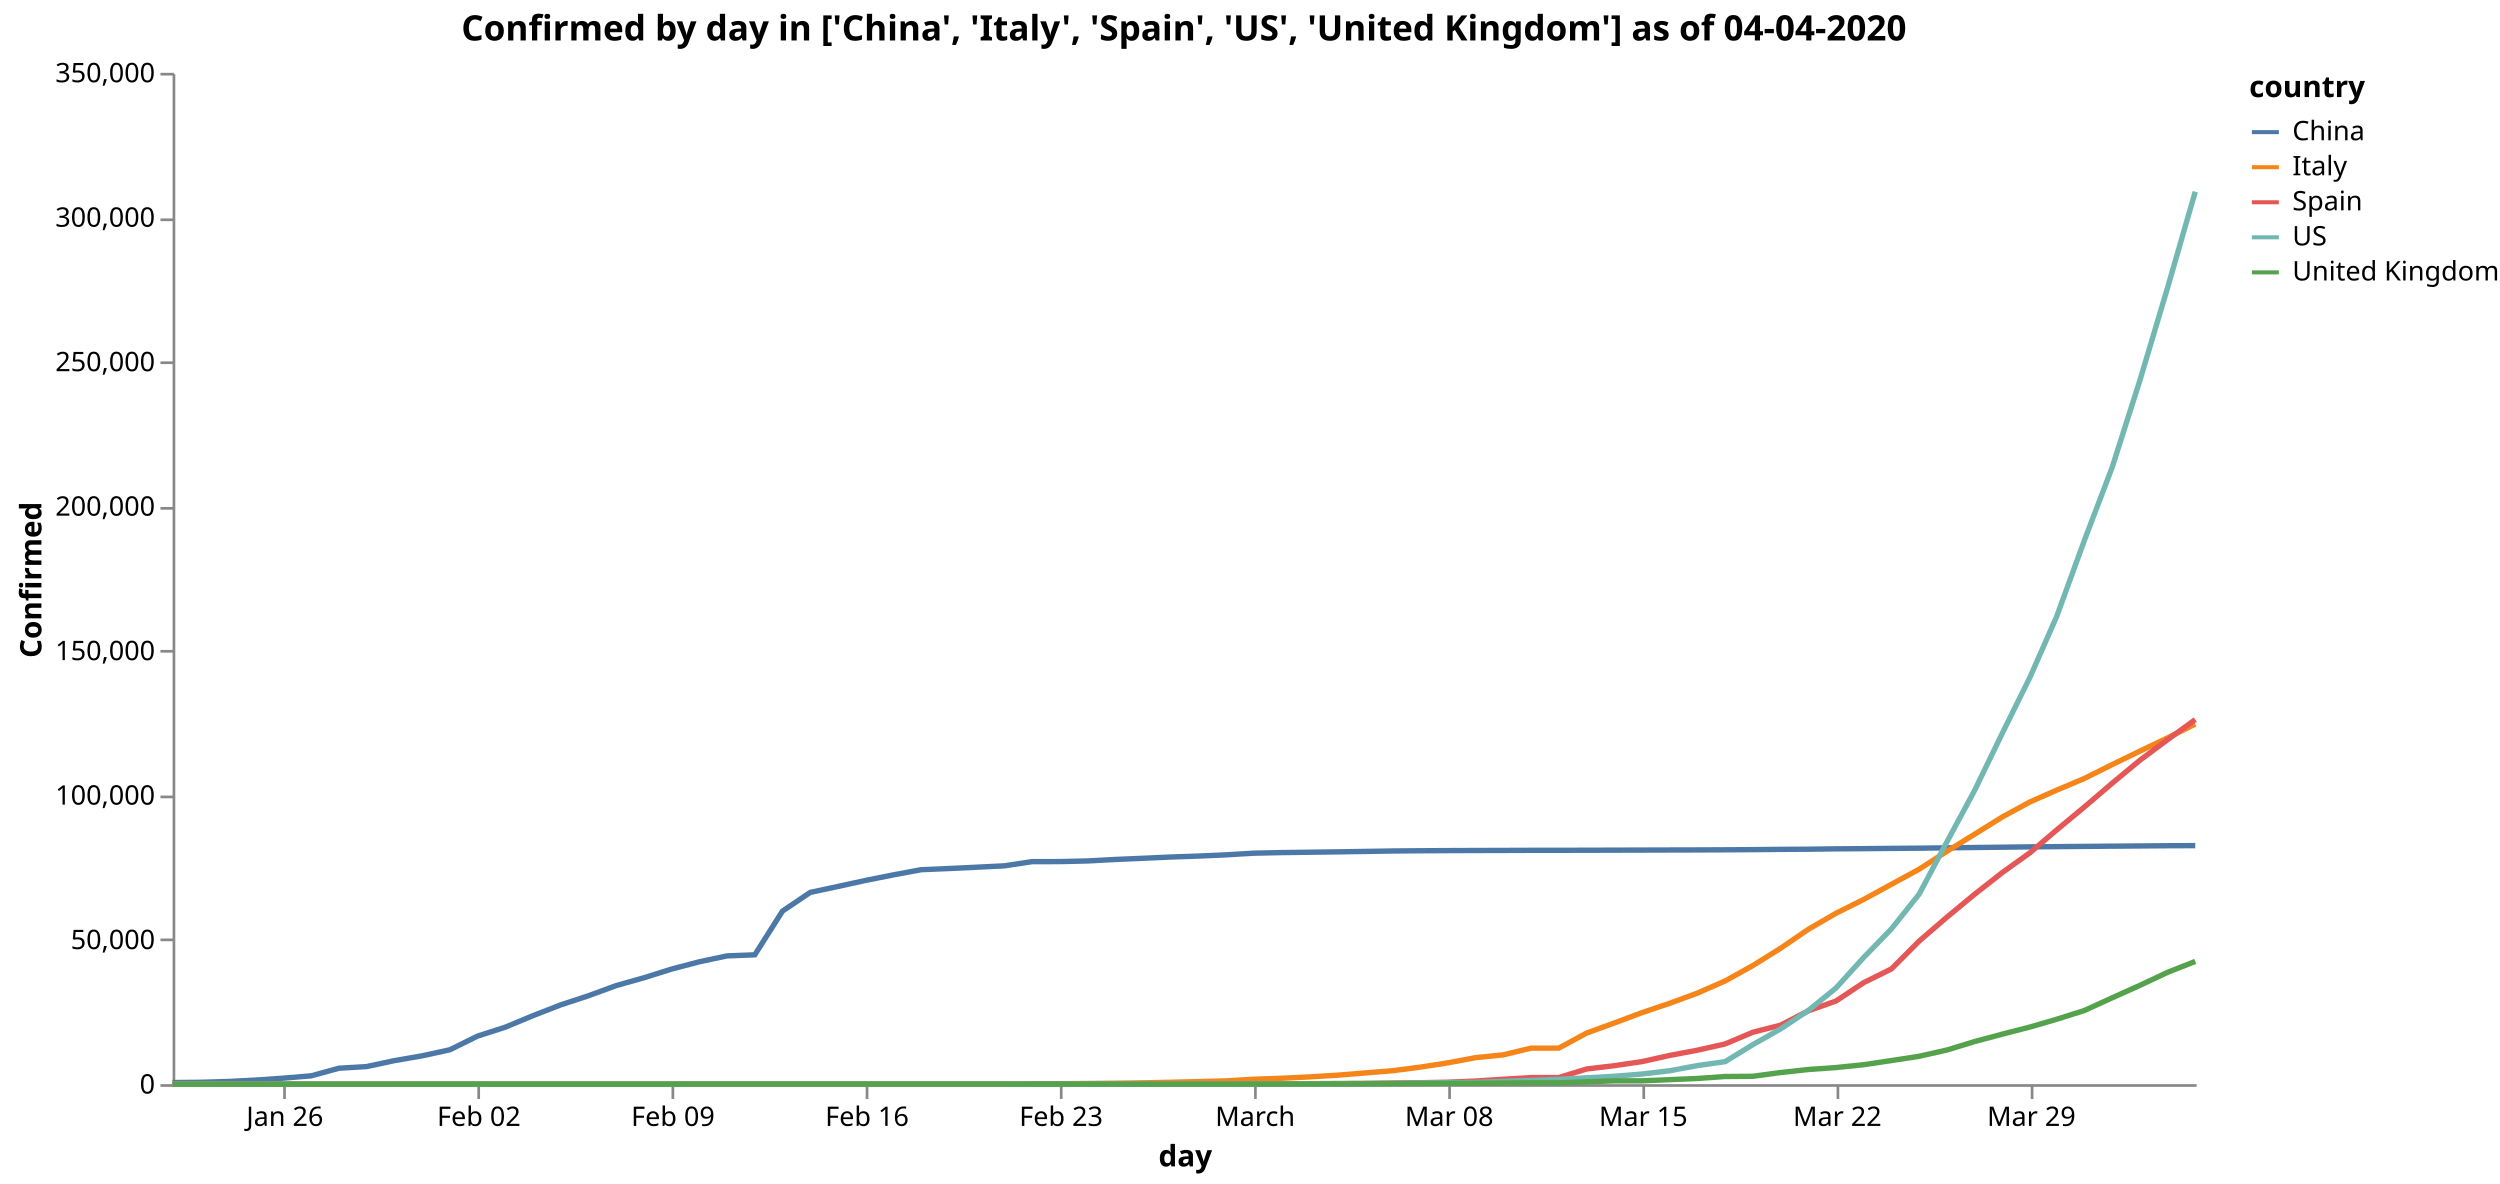
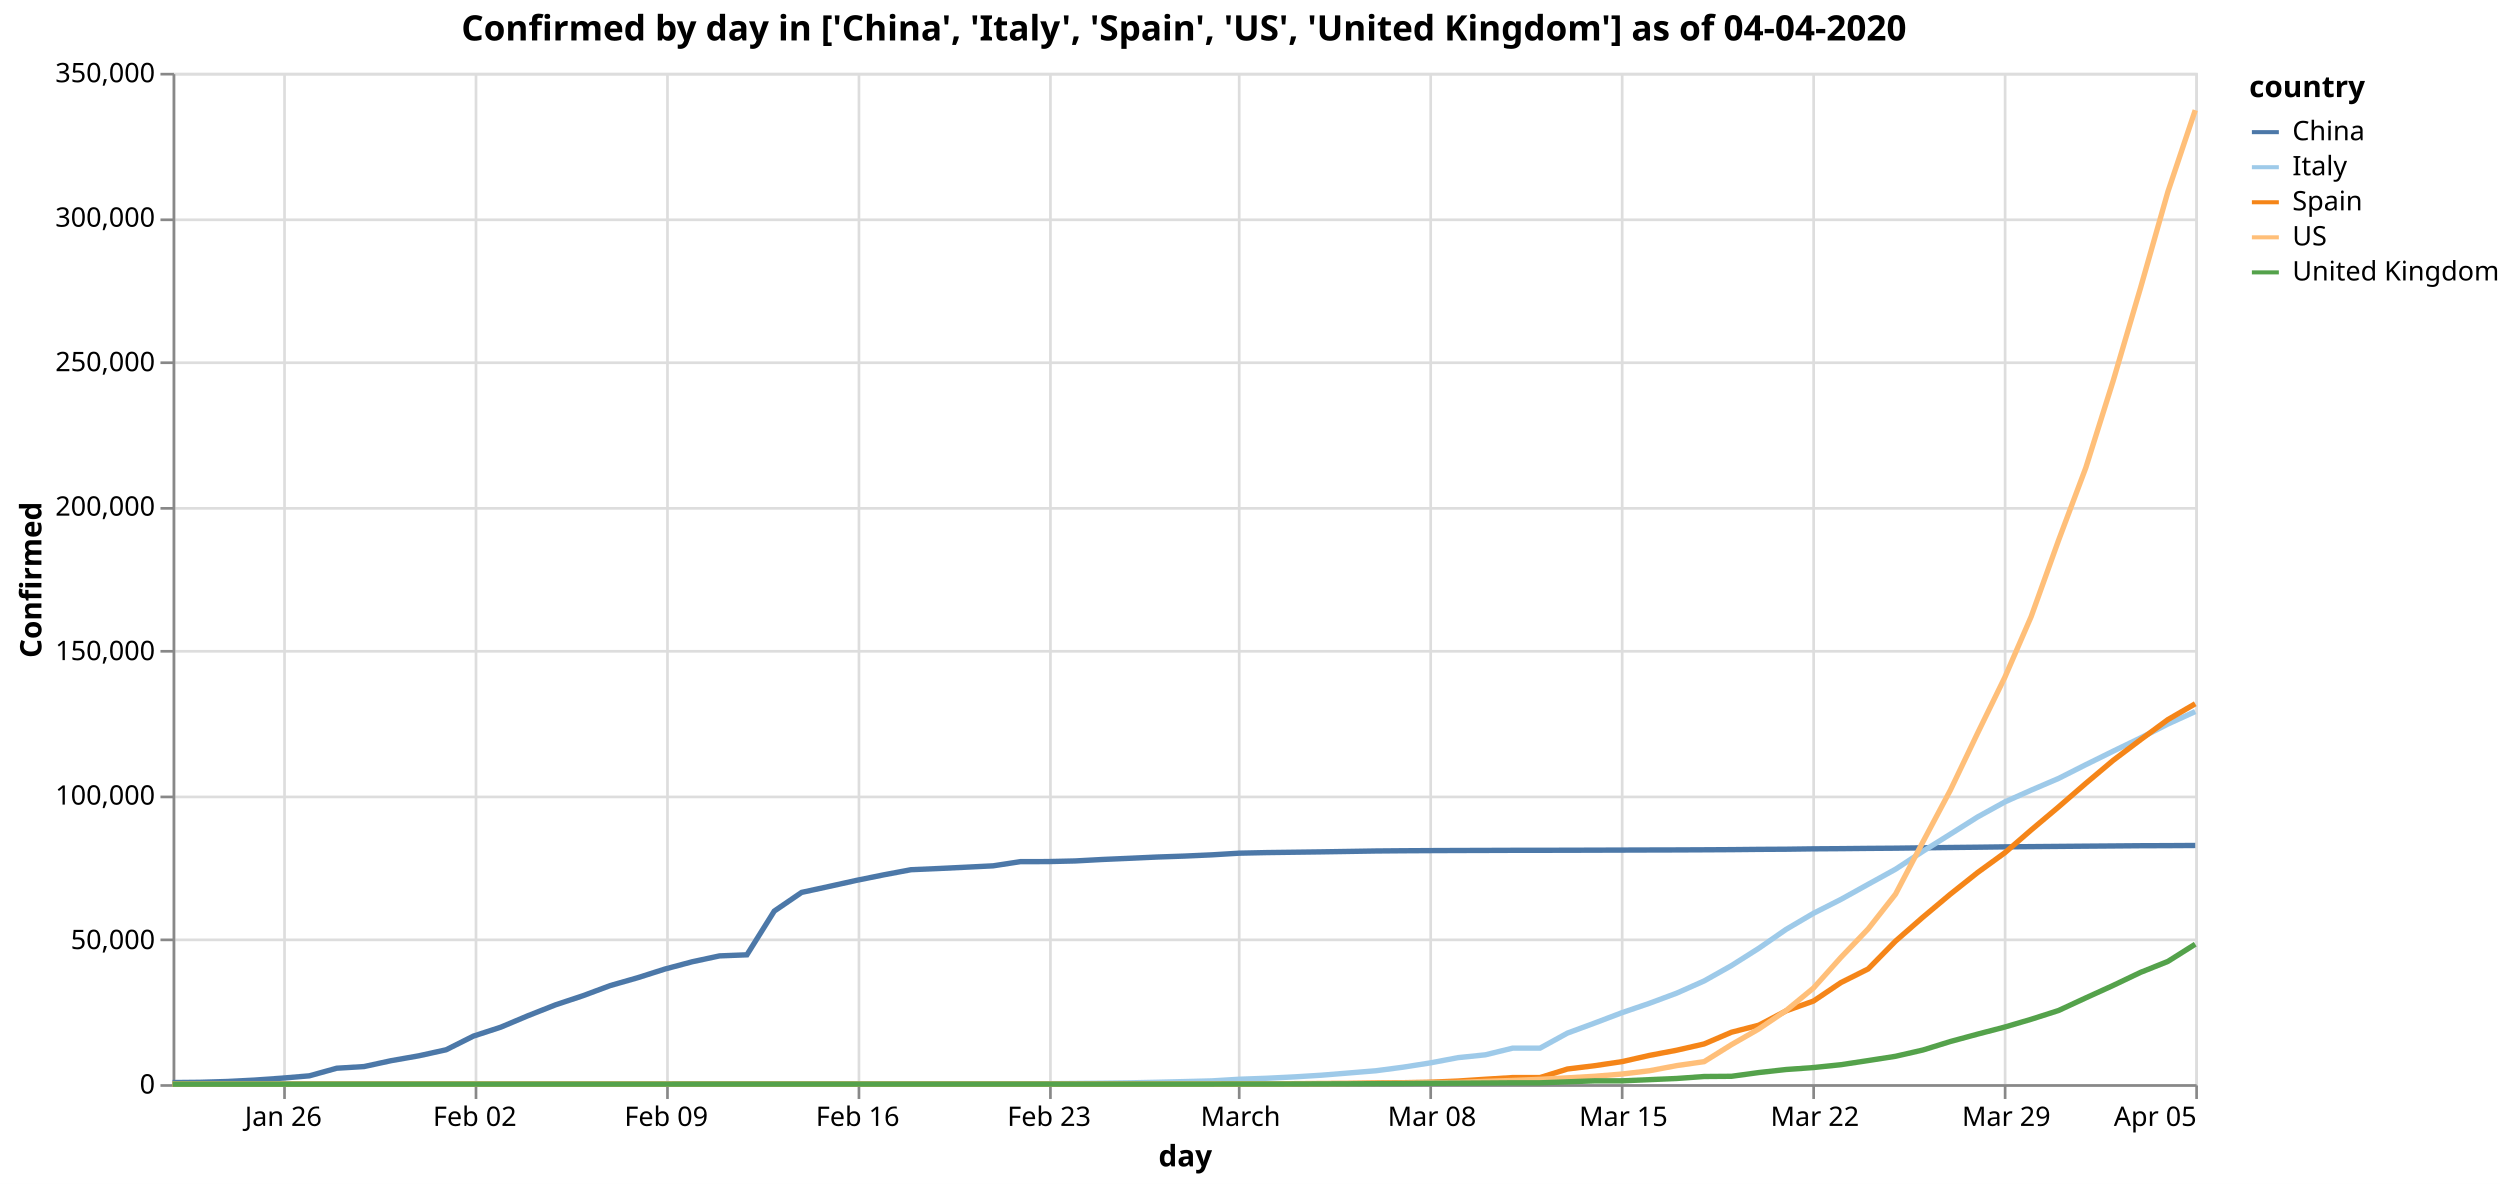
<svg xmlns="http://www.w3.org/2000/svg" class="marks" width="927" height="439" viewBox="0 0 927 439" version="1.1">
  <rect width="927" height="439" style="fill: white;" />
  <g transform="translate(64,27)">
    <g class="mark-group role-frame root">
      <g transform="translate(0,0)">
-         <path class="background" d="M0,0h750v375h-750Z" style="fill: none; stroke: #ddd; stroke-width: 0;" />
+         <path class="background" d="M0.5,0.5h750v375h-750Z" style="fill: none; stroke: #ddd;" />
        <g>
+           <g class="mark-group role-axis">
+             <g transform="translate(0.5,375.5)">
+               <path class="background" d="M0,0h0v0h0Z" style="pointer-events: none; fill: none;" />
+               <g>
+                 <g class="mark-rule role-axis-grid" style="pointer-events: none;">
+                   <line transform="translate(41,-375)" x2="0" y2="375" style="fill: none; stroke: #ddd; stroke-width: 1; opacity: 1;" />
+                   <line transform="translate(112,-375)" x2="0" y2="375" style="fill: none; stroke: #ddd; stroke-width: 1; opacity: 1;" />
+                   <line transform="translate(183,-375)" x2="0" y2="375" style="fill: none; stroke: #ddd; stroke-width: 1; opacity: 1;" />
+                   <line transform="translate(254,-375)" x2="0" y2="375" style="fill: none; stroke: #ddd; stroke-width: 1; opacity: 1;" />
+                   <line transform="translate(325,-375)" x2="0" y2="375" style="fill: none; stroke: #ddd; stroke-width: 1; opacity: 1;" />
+                   <line transform="translate(395,-375)" x2="0" y2="375" style="fill: none; stroke: #ddd; stroke-width: 1; opacity: 1;" />
+                   <line transform="translate(466,-375)" x2="0" y2="375" style="fill: none; stroke: #ddd; stroke-width: 1; opacity: 1;" />
+                   <line transform="translate(537,-375)" x2="0" y2="375" style="fill: none; stroke: #ddd; stroke-width: 1; opacity: 1;" />
+                   <line transform="translate(608,-375)" x2="0" y2="375" style="fill: none; stroke: #ddd; stroke-width: 1; opacity: 1;" />
+                   <line transform="translate(679,-375)" x2="0" y2="375" style="fill: none; stroke: #ddd; stroke-width: 1; opacity: 1;" />
+                   <line transform="translate(750,-375)" x2="0" y2="375" style="fill: none; stroke: #ddd; stroke-width: 1; opacity: 1;" />
+                 </g>
+               </g>
+               <path class="foreground" d="" style="pointer-events: none; display: none; fill: none;" />
+             </g>
+           </g>
+           <g class="mark-group role-axis">
+             <g transform="translate(0.5,0.5)">
+               <path class="background" d="M0,0h0v0h0Z" style="pointer-events: none; fill: none;" />
+               <g>
+                 <g class="mark-rule role-axis-grid" style="pointer-events: none;">
+                   <line transform="translate(0,375)" x2="750" y2="0" style="fill: none; stroke: #ddd; stroke-width: 1; opacity: 1;" />
+                   <line transform="translate(0,321)" x2="750" y2="0" style="fill: none; stroke: #ddd; stroke-width: 1; opacity: 1;" />
+                   <line transform="translate(0,268)" x2="750" y2="0" style="fill: none; stroke: #ddd; stroke-width: 1; opacity: 1;" />
+                   <line transform="translate(0,214)" x2="750" y2="0" style="fill: none; stroke: #ddd; stroke-width: 1; opacity: 1;" />
+                   <line transform="translate(0,161)" x2="750" y2="0" style="fill: none; stroke: #ddd; stroke-width: 1; opacity: 1;" />
+                   <line transform="translate(0,107)" x2="750" y2="0" style="fill: none; stroke: #ddd; stroke-width: 1; opacity: 1;" />
+                   <line transform="translate(0,54)" x2="750" y2="0" style="fill: none; stroke: #ddd; stroke-width: 1; opacity: 1;" />
+                   <line transform="translate(0,0)" x2="750" y2="0" style="fill: none; stroke: #ddd; stroke-width: 1; opacity: 1;" />
+                 </g>
+               </g>
+               <path class="foreground" d="" style="pointer-events: none; display: none; fill: none;" />
+             </g>
+           </g>
          <g class="mark-group role-axis">
            <g transform="translate(0.5,375.5)">
              <path class="background" d="M0,0h0v0h0Z" style="pointer-events: none; fill: none;" />
              <g>
                <g class="mark-rule role-axis-tick" style="pointer-events: none;">
                  <line transform="translate(41,0)" x2="0" y2="5" style="fill: none; stroke: #888; stroke-width: 1; opacity: 1;" />
-                   <line transform="translate(113,0)" x2="0" y2="5" style="fill: none; stroke: #888; stroke-width: 1; opacity: 1;" />
-                   <line transform="translate(185,0)" x2="0" y2="5" style="fill: none; stroke: #888; stroke-width: 1; opacity: 1;" />
-                   <line transform="translate(257,0)" x2="0" y2="5" style="fill: none; stroke: #888; stroke-width: 1; opacity: 1;" />
-                   <line transform="translate(329,0)" x2="0" y2="5" style="fill: none; stroke: #888; stroke-width: 1; opacity: 1;" />
-                   <line transform="translate(401,0)" x2="0" y2="5" style="fill: none; stroke: #888; stroke-width: 1; opacity: 1;" />
-                   <line transform="translate(473,0)" x2="0" y2="5" style="fill: none; stroke: #888; stroke-width: 1; opacity: 1;" />
-                   <line transform="translate(545,0)" x2="0" y2="5" style="fill: none; stroke: #888; stroke-width: 1; opacity: 1;" />
-                   <line transform="translate(617,0)" x2="0" y2="5" style="fill: none; stroke: #888; stroke-width: 1; opacity: 1;" />
-                   <line transform="translate(689,0)" x2="0" y2="5" style="fill: none; stroke: #888; stroke-width: 1; opacity: 1;" />
+                   <line transform="translate(112,0)" x2="0" y2="5" style="fill: none; stroke: #888; stroke-width: 1; opacity: 1;" />
+                   <line transform="translate(183,0)" x2="0" y2="5" style="fill: none; stroke: #888; stroke-width: 1; opacity: 1;" />
+                   <line transform="translate(254,0)" x2="0" y2="5" style="fill: none; stroke: #888; stroke-width: 1; opacity: 1;" />
+                   <line transform="translate(325,0)" x2="0" y2="5" style="fill: none; stroke: #888; stroke-width: 1; opacity: 1;" />
+                   <line transform="translate(395,0)" x2="0" y2="5" style="fill: none; stroke: #888; stroke-width: 1; opacity: 1;" />
+                   <line transform="translate(466,0)" x2="0" y2="5" style="fill: none; stroke: #888; stroke-width: 1; opacity: 1;" />
+                   <line transform="translate(537,0)" x2="0" y2="5" style="fill: none; stroke: #888; stroke-width: 1; opacity: 1;" />
+                   <line transform="translate(608,0)" x2="0" y2="5" style="fill: none; stroke: #888; stroke-width: 1; opacity: 1;" />
+                   <line transform="translate(679,0)" x2="0" y2="5" style="fill: none; stroke: #888; stroke-width: 1; opacity: 1;" />
+                   <line transform="translate(750,0)" x2="0" y2="5" style="fill: none; stroke: #888; stroke-width: 1; opacity: 1;" />
                </g>
                <g class="mark-text role-axis-label" style="pointer-events: none;">
-                   <text text-anchor="middle" transform="translate(41.11936,15)" style="font-family: sans-serif; font-size: 10px; fill: #000; opacity: 1;">Jan 26</text>
-                   <text text-anchor="middle" transform="translate(113.0782,15)" style="font-family: sans-serif; font-size: 10px; fill: #000; opacity: 1;">Feb 02</text>
-                   <text text-anchor="middle" transform="translate(185.0371,15)" style="font-family: sans-serif; font-size: 10px; fill: #000; opacity: 1;">Feb 09</text>
-                   <text text-anchor="middle" transform="translate(256.996,15)" style="font-family: sans-serif; font-size: 10px; fill: #000; opacity: 1;">Feb 16</text>
-                   <text text-anchor="middle" transform="translate(328.9549,15)" style="font-family: sans-serif; font-size: 10px; fill: #000; opacity: 1;">Feb 23</text>
-                   <text text-anchor="middle" transform="translate(400.9138,15)" style="font-family: sans-serif; font-size: 10px; fill: #000; opacity: 1;">March</text>
-                   <text text-anchor="middle" transform="translate(472.8726,15)" style="font-family: sans-serif; font-size: 10px; fill: #000; opacity: 1;">Mar 08</text>
-                   <text text-anchor="middle" transform="translate(544.8315,15)" style="font-family: sans-serif; font-size: 10px; fill: #000; opacity: 1;">Mar 15</text>
-                   <text text-anchor="middle" transform="translate(616.7904,15)" style="font-family: sans-serif; font-size: 10px; fill: #000; opacity: 1;">Mar 22</text>
-                   <text text-anchor="middle" transform="translate(688.7493,15)" style="font-family: sans-serif; font-size: 10px; fill: #000; opacity: 1;">Mar 29</text>
+                   <text text-anchor="middle" transform="translate(40.56338,15)" style="font-family: sans-serif; font-size: 10px; fill: #000; opacity: 1;">Jan 26</text>
+                   <text text-anchor="middle" transform="translate(111.5493,15)" style="font-family: sans-serif; font-size: 10px; fill: #000; opacity: 1;">Feb 02</text>
+                   <text text-anchor="middle" transform="translate(182.5352,15)" style="font-family: sans-serif; font-size: 10px; fill: #000; opacity: 1;">Feb 09</text>
+                   <text text-anchor="middle" transform="translate(253.5211,15)" style="font-family: sans-serif; font-size: 10px; fill: #000; opacity: 1;">Feb 16</text>
+                   <text text-anchor="middle" transform="translate(324.507,15)" style="font-family: sans-serif; font-size: 10px; fill: #000; opacity: 1;">Feb 23</text>
+                   <text text-anchor="middle" transform="translate(395.493,15)" style="font-family: sans-serif; font-size: 10px; fill: #000; opacity: 1;">March</text>
+                   <text text-anchor="middle" transform="translate(466.4789,15)" style="font-family: sans-serif; font-size: 10px; fill: #000; opacity: 1;">Mar 08</text>
+                   <text text-anchor="middle" transform="translate(537.4648,15)" style="font-family: sans-serif; font-size: 10px; fill: #000; opacity: 1;">Mar 15</text>
+                   <text text-anchor="middle" transform="translate(608.4507,15)" style="font-family: sans-serif; font-size: 10px; fill: #000; opacity: 1;">Mar 22</text>
+                   <text text-anchor="middle" transform="translate(679.4366,15)" style="font-family: sans-serif; font-size: 10px; fill: #000; opacity: 1;">Mar 29</text>
+                   <text text-anchor="end" transform="translate(750,15)" style="font-family: sans-serif; font-size: 10px; fill: #000; opacity: 1;">Apr 05</text>
                </g>
                <g class="mark-rule role-axis-domain" style="pointer-events: none;">
                  <line transform="translate(0,0)" x2="750" y2="0" style="fill: none; stroke: #888; stroke-width: 1; opacity: 1;" />
                </g>
                <g class="mark-text role-axis-title" style="pointer-events: none;">
                  <text text-anchor="middle" transform="translate(375,30)" style="font-family: sans-serif; font-size: 11px; font-weight: bold; fill: #000; opacity: 1;">day</text>
                </g>
              </g>
              <path class="foreground" d="" style="pointer-events: none; display: none; fill: none;" />
            </g>
          </g>
          <g class="mark-group role-axis">
            <g transform="translate(0.5,0.5)">
              <path class="background" d="M0,0h0v0h0Z" style="pointer-events: none; fill: none;" />
              <g>
                <g class="mark-rule role-axis-tick" style="pointer-events: none;">
                  <line transform="translate(0,375)" x2="-5" y2="0" style="fill: none; stroke: #888; stroke-width: 1; opacity: 1;" />
                  <line transform="translate(0,321)" x2="-5" y2="0" style="fill: none; stroke: #888; stroke-width: 1; opacity: 1;" />
                  <line transform="translate(0,268)" x2="-5" y2="0" style="fill: none; stroke: #888; stroke-width: 1; opacity: 1;" />
                  <line transform="translate(0,214)" x2="-5" y2="0" style="fill: none; stroke: #888; stroke-width: 1; opacity: 1;" />
                  <line transform="translate(0,161)" x2="-5" y2="0" style="fill: none; stroke: #888; stroke-width: 1; opacity: 1;" />
                  <line transform="translate(0,107)" x2="-5" y2="0" style="fill: none; stroke: #888; stroke-width: 1; opacity: 1;" />
                  <line transform="translate(0,54)" x2="-5" y2="0" style="fill: none; stroke: #888; stroke-width: 1; opacity: 1;" />
                  <line transform="translate(0,0)" x2="-5" y2="0" style="fill: none; stroke: #888; stroke-width: 1; opacity: 1;" />
                </g>
                <g class="mark-text role-axis-label" style="pointer-events: none;">
                  <text text-anchor="end" transform="translate(-7,378)" style="font-family: sans-serif; font-size: 10px; fill: #000; opacity: 1;">0</text>
                  <text text-anchor="end" transform="translate(-7,324.4286)" style="font-family: sans-serif; font-size: 10px; fill: #000; opacity: 1;">50,000</text>
                  <text text-anchor="end" transform="translate(-7,270.8571)" style="font-family: sans-serif; font-size: 10px; fill: #000; opacity: 1;">100,000</text>
                  <text text-anchor="end" transform="translate(-7,217.2857)" style="font-family: sans-serif; font-size: 10px; fill: #000; opacity: 1;">150,000</text>
                  <text text-anchor="end" transform="translate(-7,163.7143)" style="font-family: sans-serif; font-size: 10px; fill: #000; opacity: 1;">200,000</text>
                  <text text-anchor="end" transform="translate(-7,110.1429)" style="font-family: sans-serif; font-size: 10px; fill: #000; opacity: 1;">250,000</text>
                  <text text-anchor="end" transform="translate(-7,56.57143)" style="font-family: sans-serif; font-size: 10px; fill: #000; opacity: 1;">300,000</text>
                  <text text-anchor="end" transform="translate(-7,3)" style="font-family: sans-serif; font-size: 10px; fill: #000; opacity: 1;">350,000</text>
                </g>
                <g class="mark-rule role-axis-domain" style="pointer-events: none;">
                  <line transform="translate(0,375)" x2="0" y2="-375" style="fill: none; stroke: #888; stroke-width: 1; opacity: 1;" />
                </g>
                <g class="mark-text role-axis-title" style="pointer-events: none;">
                  <text text-anchor="middle" transform="translate(-47.14746,187.5) rotate(-90) translate(0,-2)" style="font-family: sans-serif; font-size: 11px; font-weight: bold; fill: #000; opacity: 1;">Confirmed</text>
                </g>
              </g>
              <path class="foreground" d="" style="pointer-events: none; display: none; fill: none;" />
            </g>
          </g>
          <g class="mark-group role-scope pathgroup">
            <g transform="translate(0,0)">
              <path class="background" d="M0,0h750v375h-750Z" style="fill: none;" />
              <g>
                <g class="mark-line role-mark marks">
-                   <path d="M0,374.413L10.28,374.311L20.56,374.014L30.84,373.494L41.119,372.777L51.399,371.918L61.679,369.098L71.959,368.478L82.239,366.278L92.519,364.498L102.798,362.26L113.078,357.182L123.358,353.876L133.638,349.6L143.918,345.6L154.198,342.228L164.477,338.454L174.757,335.556L185.037,332.326L195.317,329.621L205.597,327.444L215.877,327.044L226.156,310.827L236.436,303.902L246.716,301.7L256.996,299.45L267.276,297.392L277.556,295.488L287.836,295.051L298.115,294.56L308.395,294.054L318.675,292.499L328.955,292.476L339.235,292.242L349.515,291.692L359.794,291.251L370.074,290.786L380.354,290.434L390.634,289.976L400.914,289.359L411.194,289.14L421.473,289.006L431.753,288.872L442.033,288.71L452.313,288.546L462.593,288.461L472.873,288.404L483.152,288.364L493.432,288.335L503.712,288.299L513.992,288.287L524.272,288.273L534.552,288.239L544.832,288.211L555.111,288.179L565.391,288.152L575.671,288.105L585.951,288.047L596.231,287.946L606.511,287.888L616.79,287.748L627.07,287.681L637.35,287.581L647.63,287.506L657.91,287.376L668.19,287.253L678.469,287.144L688.749,287.012L698.601,286.931L708.881,286.844L719.16,286.756L729.44,286.68L739.72,286.595L750,286.561" style="fill: none; stroke: #4c78a8; stroke-width: 2;" />
-                 </g>
-               </g>
-               <path class="foreground" d="" style="display: none; fill: none;" />
-             </g>
-             <g transform="translate(0,0)">
-               <path class="background" d="M0,0h750v375h-750Z" style="fill: none;" />
-               <g>
-                 <g class="mark-line role-mark marks">
-                   <path d="M0,375L10.28,375L20.56,375L30.84,375L41.119,375L51.399,375L61.679,375L71.959,375L82.239,375L92.519,374.998L102.798,374.998L113.078,374.998L123.358,374.998L133.638,374.998L143.918,374.998L154.198,374.998L164.477,374.997L174.757,374.997L185.037,374.997L195.317,374.997L205.597,374.997L215.877,374.997L226.156,374.997L236.436,374.997L246.716,374.997L256.996,374.997L267.276,374.997L277.556,374.997L287.836,374.997L298.115,374.997L308.395,374.979L318.675,374.934L328.955,374.834L339.235,374.755L349.515,374.655L359.794,374.515L370.074,374.298L380.354,374.049L390.634,373.791L400.914,373.185L411.194,372.819L421.473,372.319L431.753,371.69L442.033,370.866L452.313,370.033L462.593,368.697L472.873,367.098L483.152,365.173L493.432,364.126L503.712,361.648L513.992,361.648L524.272,356.079L534.552,352.332L544.832,348.485L555.111,345.021L565.391,341.244L575.671,336.736L585.951,331.034L596.231,324.62L606.511,317.595L616.79,311.638L627.07,306.507L637.35,300.883L647.63,295.301L657.91,288.655L668.19,282.324L678.469,275.923L688.749,270.333L698.601,265.994L708.881,261.651L719.16,256.528L729.44,251.526L739.72,246.614L750,241.466" style="fill: none; stroke: #f58518; stroke-width: 2;" />
-                 </g>
-               </g>
-               <path class="foreground" d="" style="display: none; fill: none;" />
-             </g>
-             <g transform="translate(0,0)">
-               <path class="background" d="M0,0h750v375h-750Z" style="fill: none;" />
-               <g>
-                 <g class="mark-line role-mark marks">
-                   <path d="M0,375L10.28,375L20.56,375L30.84,375L41.119,375L51.399,375L61.679,375L71.959,375L82.239,375L92.519,375L102.798,374.999L113.078,374.999L123.358,374.999L133.638,374.999L143.918,374.999L154.198,374.999L164.477,374.999L174.757,374.999L185.037,374.998L195.317,374.998L205.597,374.998L215.877,374.998L226.156,374.998L236.436,374.998L246.716,374.998L256.996,374.998L267.276,374.998L277.556,374.998L287.836,374.998L298.115,374.998L308.395,374.998L318.675,374.998L328.955,374.998L339.235,374.998L349.515,374.994L359.794,374.986L370.074,374.984L380.354,374.966L390.634,374.952L400.914,374.91L411.194,374.871L421.473,374.823L431.753,374.762L442.033,374.723L452.313,374.571L462.593,374.464L472.873,374.279L483.152,373.85L493.432,373.184L503.712,372.56L513.992,372.56L524.272,369.394L534.552,368.153L544.832,366.645L555.111,364.348L565.391,362.413L575.671,360.096L585.951,355.754L596.231,353.132L606.511,347.814L616.79,344.177L627.07,337.354L637.35,332.266L647.63,321.948L657.91,313.086L668.19,304.587L678.469,296.534L688.749,289.168L698.601,280.761L708.881,272.225L719.16,263.445L729.44,254.93L739.72,247.287L750,239.82" style="fill: none; stroke: #e45756; stroke-width: 2;" />
-                 </g>
-               </g>
-               <path class="foreground" d="" style="display: none; fill: none;" />
-             </g>
-             <g transform="translate(0,0)">
-               <path class="background" d="M0,0h750v375h-750Z" style="fill: none;" />
-               <g>
-                 <g class="mark-line role-mark marks">
-                   <path d="M0,374.999L10.28,374.999L20.56,374.998L30.84,374.998L41.119,374.995L51.399,374.995L61.679,374.995L71.959,374.995L82.239,374.995L92.519,374.993L102.798,374.991L113.078,374.991L123.358,374.988L133.638,374.988L143.918,374.988L154.198,374.988L164.477,374.988L174.757,374.988L185.037,374.988L195.317,374.988L205.597,374.987L215.877,374.987L226.156,374.986L236.436,374.986L246.716,374.986L256.996,374.986L267.276,374.986L277.556,374.986L287.836,374.986L298.115,374.986L308.395,374.984L318.675,374.984L328.955,374.984L339.235,374.945L349.515,374.945L359.794,374.939L370.074,374.938L380.354,374.936L390.634,374.927L400.914,374.921L411.194,374.895L421.473,374.874L431.753,374.84L442.033,374.768L452.313,374.719L462.593,374.569L472.873,374.445L483.152,374.375L493.432,373.973L503.712,373.627L513.992,373.218L524.272,372.665L534.552,372.078L544.832,371.251L555.111,370.037L565.391,368.12L575.671,366.661L585.951,360.346L596.231,354.536L606.511,347.69L616.79,339.347L627.07,328.021L637.35,317.421L647.63,304.524L657.91,285.176L668.19,266.082L678.469,244.845L688.749,224.051L698.601,201.635L708.881,173.387L719.16,146.387L729.44,114.158L739.72,79.729L750,44.089" style="fill: none; stroke: #72b7b2; stroke-width: 2;" />
-                 </g>
-               </g>
-               <path class="foreground" d="" style="display: none; fill: none;" />
-             </g>
-             <g transform="translate(0,0)">
-               <path class="background" d="M0,0h750v375h-750Z" style="fill: none;" />
-               <g>
-                 <g class="mark-line role-mark marks">
-                   <path d="M0,375L10.28,375L20.56,375L30.84,375L41.119,375L51.399,375L61.679,375L71.959,375L82.239,375L92.519,374.998L102.798,374.998L113.078,374.998L123.358,374.998L133.638,374.998L143.918,374.998L154.198,374.998L164.477,374.997L174.757,374.997L185.037,374.997L195.317,374.991L205.597,374.991L215.877,374.99L226.156,374.99L236.436,374.99L246.716,374.99L256.996,374.99L267.276,374.99L277.556,374.99L287.836,374.99L298.115,374.99L308.395,374.99L318.675,374.99L328.955,374.99L339.235,374.986L349.515,374.986L359.794,374.986L370.074,374.984L380.354,374.979L390.634,374.975L400.914,374.961L411.194,374.957L421.473,374.945L431.753,374.908L442.033,374.876L452.313,374.824L462.593,374.778L472.873,374.706L483.152,374.655L493.432,374.589L503.712,374.508L513.992,374.508L524.272,374.141L534.552,373.774L544.832,373.773L555.111,373.338L565.391,372.9L575.671,372.169L585.951,372.09L596.231,370.699L606.511,369.571L616.79,368.845L627.07,367.794L637.35,366.253L647.63,364.671L657.91,362.344L668.19,359.202L678.469,356.451L688.749,353.807L698.601,350.943L708.881,347.699L719.16,343.002L729.44,338.386L739.72,333.548L750,329.489" style="fill: none; stroke: #54a24b; stroke-width: 2;" />
+                   <path d="M0,374.413L10.141,374.311L20.282,374.014L30.423,373.494L40.563,372.777L50.704,371.918L60.845,369.098L70.986,368.478L81.127,366.278L91.268,364.498L101.408,362.26L111.549,357.182L121.69,353.876L131.831,349.6L141.972,345.6L152.113,342.228L162.254,338.454L172.394,335.556L182.535,332.326L192.676,329.621L202.817,327.444L212.958,327.044L223.099,310.827L233.239,303.902L243.38,301.7L253.521,299.45L263.662,297.392L273.803,295.488L283.944,295.051L294.085,294.56L304.225,294.054L314.366,292.499L324.507,292.476L334.648,292.242L344.789,291.692L354.93,291.251L365.07,290.786L375.211,290.434L385.352,289.976L395.493,289.359L405.634,289.14L415.775,289.006L425.915,288.872L436.056,288.71L446.197,288.546L456.338,288.461L466.479,288.404L476.62,288.364L486.761,288.335L496.901,288.299L507.042,288.287L517.183,288.273L527.324,288.239L537.465,288.211L547.606,288.179L557.746,288.152L567.887,288.105L578.028,288.047L588.169,287.946L598.31,287.888L608.451,287.748L618.592,287.681L628.732,287.581L638.873,287.506L649.014,287.376L659.155,287.253L669.296,287.144L679.437,287.012L689.155,286.931L699.296,286.844L709.437,286.756L719.577,286.68L729.718,286.595L739.859,286.561L750,286.498" style="fill: none; stroke: #4c78a8; stroke-width: 2;" />
+                 </g>
+               </g>
+               <path class="foreground" d="" style="display: none; fill: none;" />
+             </g>
+             <g transform="translate(0,0)">
+               <path class="background" d="M0,0h750v375h-750Z" style="fill: none;" />
+               <g>
+                 <g class="mark-line role-mark marks">
+                   <path d="M0,375L10.141,375L20.282,375L30.423,375L40.563,375L50.704,375L60.845,375L70.986,375L81.127,375L91.268,374.998L101.408,374.998L111.549,374.998L121.69,374.998L131.831,374.998L141.972,374.998L152.113,374.998L162.254,374.997L172.394,374.997L182.535,374.997L192.676,374.997L202.817,374.997L212.958,374.997L223.099,374.997L233.239,374.997L243.38,374.997L253.521,374.997L263.662,374.997L273.803,374.997L283.944,374.997L294.085,374.997L304.225,374.979L314.366,374.934L324.507,374.834L334.648,374.755L344.789,374.655L354.93,374.515L365.07,374.298L375.211,374.049L385.352,373.791L395.493,373.185L405.634,372.819L415.775,372.319L425.915,371.69L436.056,370.866L446.197,370.033L456.338,368.697L466.479,367.098L476.62,365.173L486.761,364.126L496.901,361.648L507.042,361.648L517.183,356.079L527.324,352.332L537.465,348.485L547.606,345.021L557.746,341.244L567.887,336.736L578.028,331.034L588.169,324.62L598.31,317.595L608.451,311.638L618.592,306.507L628.732,300.883L638.873,295.301L649.014,288.655L659.155,282.324L669.296,275.923L679.437,270.333L689.155,265.994L699.296,261.651L709.437,256.528L719.577,251.526L729.718,246.614L739.859,241.466L750,236.841" style="fill: none; stroke: #9ecae9; stroke-width: 2;" />
+                 </g>
+               </g>
+               <path class="foreground" d="" style="display: none; fill: none;" />
+             </g>
+             <g transform="translate(0,0)">
+               <path class="background" d="M0,0h750v375h-750Z" style="fill: none;" />
+               <g>
+                 <g class="mark-line role-mark marks">
+                   <path d="M0,375L10.141,375L20.282,375L30.423,375L40.563,375L50.704,375L60.845,375L70.986,375L81.127,375L91.268,375L101.408,374.999L111.549,374.999L121.69,374.999L131.831,374.999L141.972,374.999L152.113,374.999L162.254,374.999L172.394,374.999L182.535,374.998L192.676,374.998L202.817,374.998L212.958,374.998L223.099,374.998L233.239,374.998L243.38,374.998L253.521,374.998L263.662,374.998L273.803,374.998L283.944,374.998L294.085,374.998L304.225,374.998L314.366,374.998L324.507,374.998L334.648,374.998L344.789,374.994L354.93,374.986L365.07,374.984L375.211,374.966L385.352,374.952L395.493,374.91L405.634,374.871L415.775,374.823L425.915,374.762L436.056,374.723L446.197,374.571L456.338,374.464L466.479,374.279L476.62,373.85L486.761,373.184L496.901,372.56L507.042,372.56L517.183,369.394L527.324,368.153L537.465,366.645L547.606,364.348L557.746,362.413L567.887,360.096L578.028,355.754L588.169,353.132L598.31,347.814L608.451,344.177L618.592,337.354L628.732,332.266L638.873,321.948L649.014,313.086L659.155,304.587L669.296,296.534L679.437,289.168L689.155,280.761L699.296,272.225L709.437,263.445L719.577,254.93L729.718,247.287L739.859,239.82L750,233.951" style="fill: none; stroke: #f58518; stroke-width: 2;" />
+                 </g>
+               </g>
+               <path class="foreground" d="" style="display: none; fill: none;" />
+             </g>
+             <g transform="translate(0,0)">
+               <path class="background" d="M0,0h750v375h-750Z" style="fill: none;" />
+               <g>
+                 <g class="mark-line role-mark marks">
+                   <path d="M0,374.999L10.141,374.999L20.282,374.998L30.423,374.998L40.563,374.995L50.704,374.995L60.845,374.995L70.986,374.995L81.127,374.995L91.268,374.993L101.408,374.991L111.549,374.991L121.69,374.988L131.831,374.988L141.972,374.988L152.113,374.988L162.254,374.988L172.394,374.988L182.535,374.988L192.676,374.988L202.817,374.987L212.958,374.987L223.099,374.986L233.239,374.986L243.38,374.986L253.521,374.986L263.662,374.986L273.803,374.986L283.944,374.986L294.085,374.986L304.225,374.984L314.366,374.984L324.507,374.984L334.648,374.945L344.789,374.945L354.93,374.939L365.07,374.938L375.211,374.936L385.352,374.927L395.493,374.921L405.634,374.895L415.775,374.874L425.915,374.84L436.056,374.768L446.197,374.719L456.338,374.569L466.479,374.445L476.62,374.375L486.761,373.973L496.901,373.627L507.042,373.218L517.183,372.665L527.324,372.078L537.465,371.251L547.606,370.037L557.746,368.12L567.887,366.661L578.028,360.346L588.169,354.536L598.31,347.69L608.451,339.347L618.592,328.021L628.732,317.421L638.873,304.524L649.014,285.176L659.155,266.082L669.296,244.845L679.437,224.051L689.155,201.635L699.296,173.387L709.437,146.387L719.577,114.158L729.718,79.729L739.859,44.089L750,13.851" style="fill: none; stroke: #ffbf79; stroke-width: 2;" />
+                 </g>
+               </g>
+               <path class="foreground" d="" style="display: none; fill: none;" />
+             </g>
+             <g transform="translate(0,0)">
+               <path class="background" d="M0,0h750v375h-750Z" style="fill: none;" />
+               <g>
+                 <g class="mark-line role-mark marks">
+                   <path d="M0,375L10.141,375L20.282,375L30.423,375L40.563,375L50.704,375L60.845,375L70.986,375L81.127,375L91.268,374.998L101.408,374.998L111.549,374.998L121.69,374.998L131.831,374.998L141.972,374.998L152.113,374.998L162.254,374.997L172.394,374.997L182.535,374.997L192.676,374.991L202.817,374.991L212.958,374.99L223.099,374.99L233.239,374.99L243.38,374.99L253.521,374.99L263.662,374.99L273.803,374.99L283.944,374.99L294.085,374.99L304.225,374.99L314.366,374.99L324.507,374.99L334.648,374.986L344.789,374.986L354.93,374.986L365.07,374.984L375.211,374.979L385.352,374.975L395.493,374.961L405.634,374.957L415.775,374.945L425.915,374.908L436.056,374.876L446.197,374.824L456.338,374.778L466.479,374.706L476.62,374.655L486.761,374.589L496.901,374.508L507.042,374.508L517.183,374.141L527.324,373.774L537.465,373.773L547.606,373.338L557.746,372.9L567.887,372.169L578.028,372.09L588.169,370.699L598.31,369.571L608.451,368.845L618.592,367.794L628.732,366.253L638.873,364.671L649.014,362.344L659.155,359.202L669.296,356.451L679.437,353.807L689.155,350.943L699.296,347.699L709.437,343.002L719.577,338.386L729.718,333.548L739.859,329.489L750,323.104" style="fill: none; stroke: #54a24b; stroke-width: 2;" />
                </g>
              </g>
              <path class="foreground" d="" style="display: none; fill: none;" />
            </g>
          </g>
          <g class="mark-group role-legend">
            <g transform="translate(770,0)">
              <path class="background" d="M0,0h88v79h-88Z" style="pointer-events: none; fill: none;" />
              <g>
                <g class="mark-group role-legend-entry">
                  <g transform="translate(0,16)">
                    <path class="background" d="M0,0h0v0h0Z" style="pointer-events: none; fill: none;" />
                    <g>
                      <g class="mark-group role-scope">
                        <g transform="translate(0,0)">
                          <path class="background" d="M0,0h87.152v11h-87.152Z" style="pointer-events: none; fill: none; opacity: 1;" />
                          <g>
                            <g class="mark-symbol role-legend-symbol" style="pointer-events: none;">
                              <path transform="translate(6,6)" d="M-5,0L5,0" style="fill: none; stroke: #4c78a8; stroke-width: 1.5; opacity: 1;" />
                            </g>
                            <g class="mark-text role-legend-label" style="pointer-events: none;">
                              <text text-anchor="start" transform="translate(16,9)" style="font-family: sans-serif; font-size: 10px; fill: #000; opacity: 1;">China</text>
                            </g>
                          </g>
                          <path class="foreground" d="" style="pointer-events: none; display: none; fill: none;" />
                        </g>
                        <g transform="translate(0,13)">
                          <path class="background" d="M0,0h87.152v11h-87.152Z" style="pointer-events: none; fill: none; opacity: 1;" />
                          <g>
                            <g class="mark-symbol role-legend-symbol" style="pointer-events: none;">
+                               <path transform="translate(6,6)" d="M-5,0L5,0" style="fill: none; stroke: #9ecae9; stroke-width: 1.5; opacity: 1;" />
+                             </g>
+                             <g class="mark-text role-legend-label" style="pointer-events: none;">
+                               <text text-anchor="start" transform="translate(16,9)" style="font-family: sans-serif; font-size: 10px; fill: #000; opacity: 1;">Italy</text>
+                             </g>
+                           </g>
+                           <path class="foreground" d="" style="pointer-events: none; display: none; fill: none;" />
+                         </g>
+                         <g transform="translate(0,26)">
+                           <path class="background" d="M0,0h87.152v11h-87.152Z" style="pointer-events: none; fill: none; opacity: 1;" />
+                           <g>
+                             <g class="mark-symbol role-legend-symbol" style="pointer-events: none;">
                              <path transform="translate(6,6)" d="M-5,0L5,0" style="fill: none; stroke: #f58518; stroke-width: 1.5; opacity: 1;" />
                            </g>
                            <g class="mark-text role-legend-label" style="pointer-events: none;">
-                               <text text-anchor="start" transform="translate(16,9)" style="font-family: sans-serif; font-size: 10px; fill: #000; opacity: 1;">Italy</text>
-                             </g>
-                           </g>
-                           <path class="foreground" d="" style="pointer-events: none; display: none; fill: none;" />
-                         </g>
-                         <g transform="translate(0,26)">
-                           <path class="background" d="M0,0h87.152v11h-87.152Z" style="pointer-events: none; fill: none; opacity: 1;" />
-                           <g>
-                             <g class="mark-symbol role-legend-symbol" style="pointer-events: none;">
-                               <path transform="translate(6,6)" d="M-5,0L5,0" style="fill: none; stroke: #e45756; stroke-width: 1.5; opacity: 1;" />
-                             </g>
-                             <g class="mark-text role-legend-label" style="pointer-events: none;">
                              <text text-anchor="start" transform="translate(16,9)" style="font-family: sans-serif; font-size: 10px; fill: #000; opacity: 1;">Spain</text>
                            </g>
                          </g>
                          <path class="foreground" d="" style="pointer-events: none; display: none; fill: none;" />
                        </g>
                        <g transform="translate(0,39)">
                          <path class="background" d="M0,0h87.152v11h-87.152Z" style="pointer-events: none; fill: none; opacity: 1;" />
                          <g>
                            <g class="mark-symbol role-legend-symbol" style="pointer-events: none;">
-                               <path transform="translate(6,6)" d="M-5,0L5,0" style="fill: none; stroke: #72b7b2; stroke-width: 1.5; opacity: 1;" />
+                               <path transform="translate(6,6)" d="M-5,0L5,0" style="fill: none; stroke: #ffbf79; stroke-width: 1.5; opacity: 1;" />
                            </g>
                            <g class="mark-text role-legend-label" style="pointer-events: none;">
                              <text text-anchor="start" transform="translate(16,9)" style="font-family: sans-serif; font-size: 10px; fill: #000; opacity: 1;">US</text>
                            </g>
                          </g>
                          <path class="foreground" d="" style="pointer-events: none; display: none; fill: none;" />
                        </g>
                        <g transform="translate(0,52)">
                          <path class="background" d="M0,0h87.152v11h-87.152Z" style="pointer-events: none; fill: none; opacity: 1;" />
                          <g>
                            <g class="mark-symbol role-legend-symbol" style="pointer-events: none;">
                              <path transform="translate(6,6)" d="M-5,0L5,0" style="fill: none; stroke: #54a24b; stroke-width: 1.5; opacity: 1;" />
                            </g>
                            <g class="mark-text role-legend-label" style="pointer-events: none;">
                              <text text-anchor="start" transform="translate(16,9)" style="font-family: sans-serif; font-size: 10px; fill: #000; opacity: 1;">United Kingdom</text>
                            </g>
                          </g>
                          <path class="foreground" d="" style="pointer-events: none; display: none; fill: none;" />
                        </g>
                      </g>
                    </g>
                    <path class="foreground" d="" style="pointer-events: none; display: none; fill: none;" />
                  </g>
                </g>
                <g class="mark-text role-legend-title" style="pointer-events: none;">
                  <text text-anchor="start" transform="translate(0,9)" style="font-family: sans-serif; font-size: 11px; font-weight: bold; fill: #000; opacity: 1;">country</text>
                </g>
              </g>
              <path class="foreground" d="" style="pointer-events: none; display: none; fill: none;" />
            </g>
          </g>
          <g class="mark-group role-title">
            <g transform="translate(375,-22)">
              <path class="background" d="M0,0h0v0h0Z" style="pointer-events: none; fill: none;" />
              <g>
                <g class="mark-text role-title-text" style="pointer-events: none;">
                  <text text-anchor="middle" transform="translate(0,10)" style="font-family: sans-serif; font-size: 13px; font-weight: bold; fill: #000; opacity: 1;">Confirmed by day in ['China', 'Italy', 'Spain', 'US', 'United Kingdom'] as of 04-04-2020</text>
                </g>
              </g>
              <path class="foreground" d="" style="pointer-events: none; display: none; fill: none;" />
            </g>
          </g>
        </g>
        <path class="foreground" d="" style="display: none; fill: none;" />
      </g>
    </g>
  </g>
</svg>
